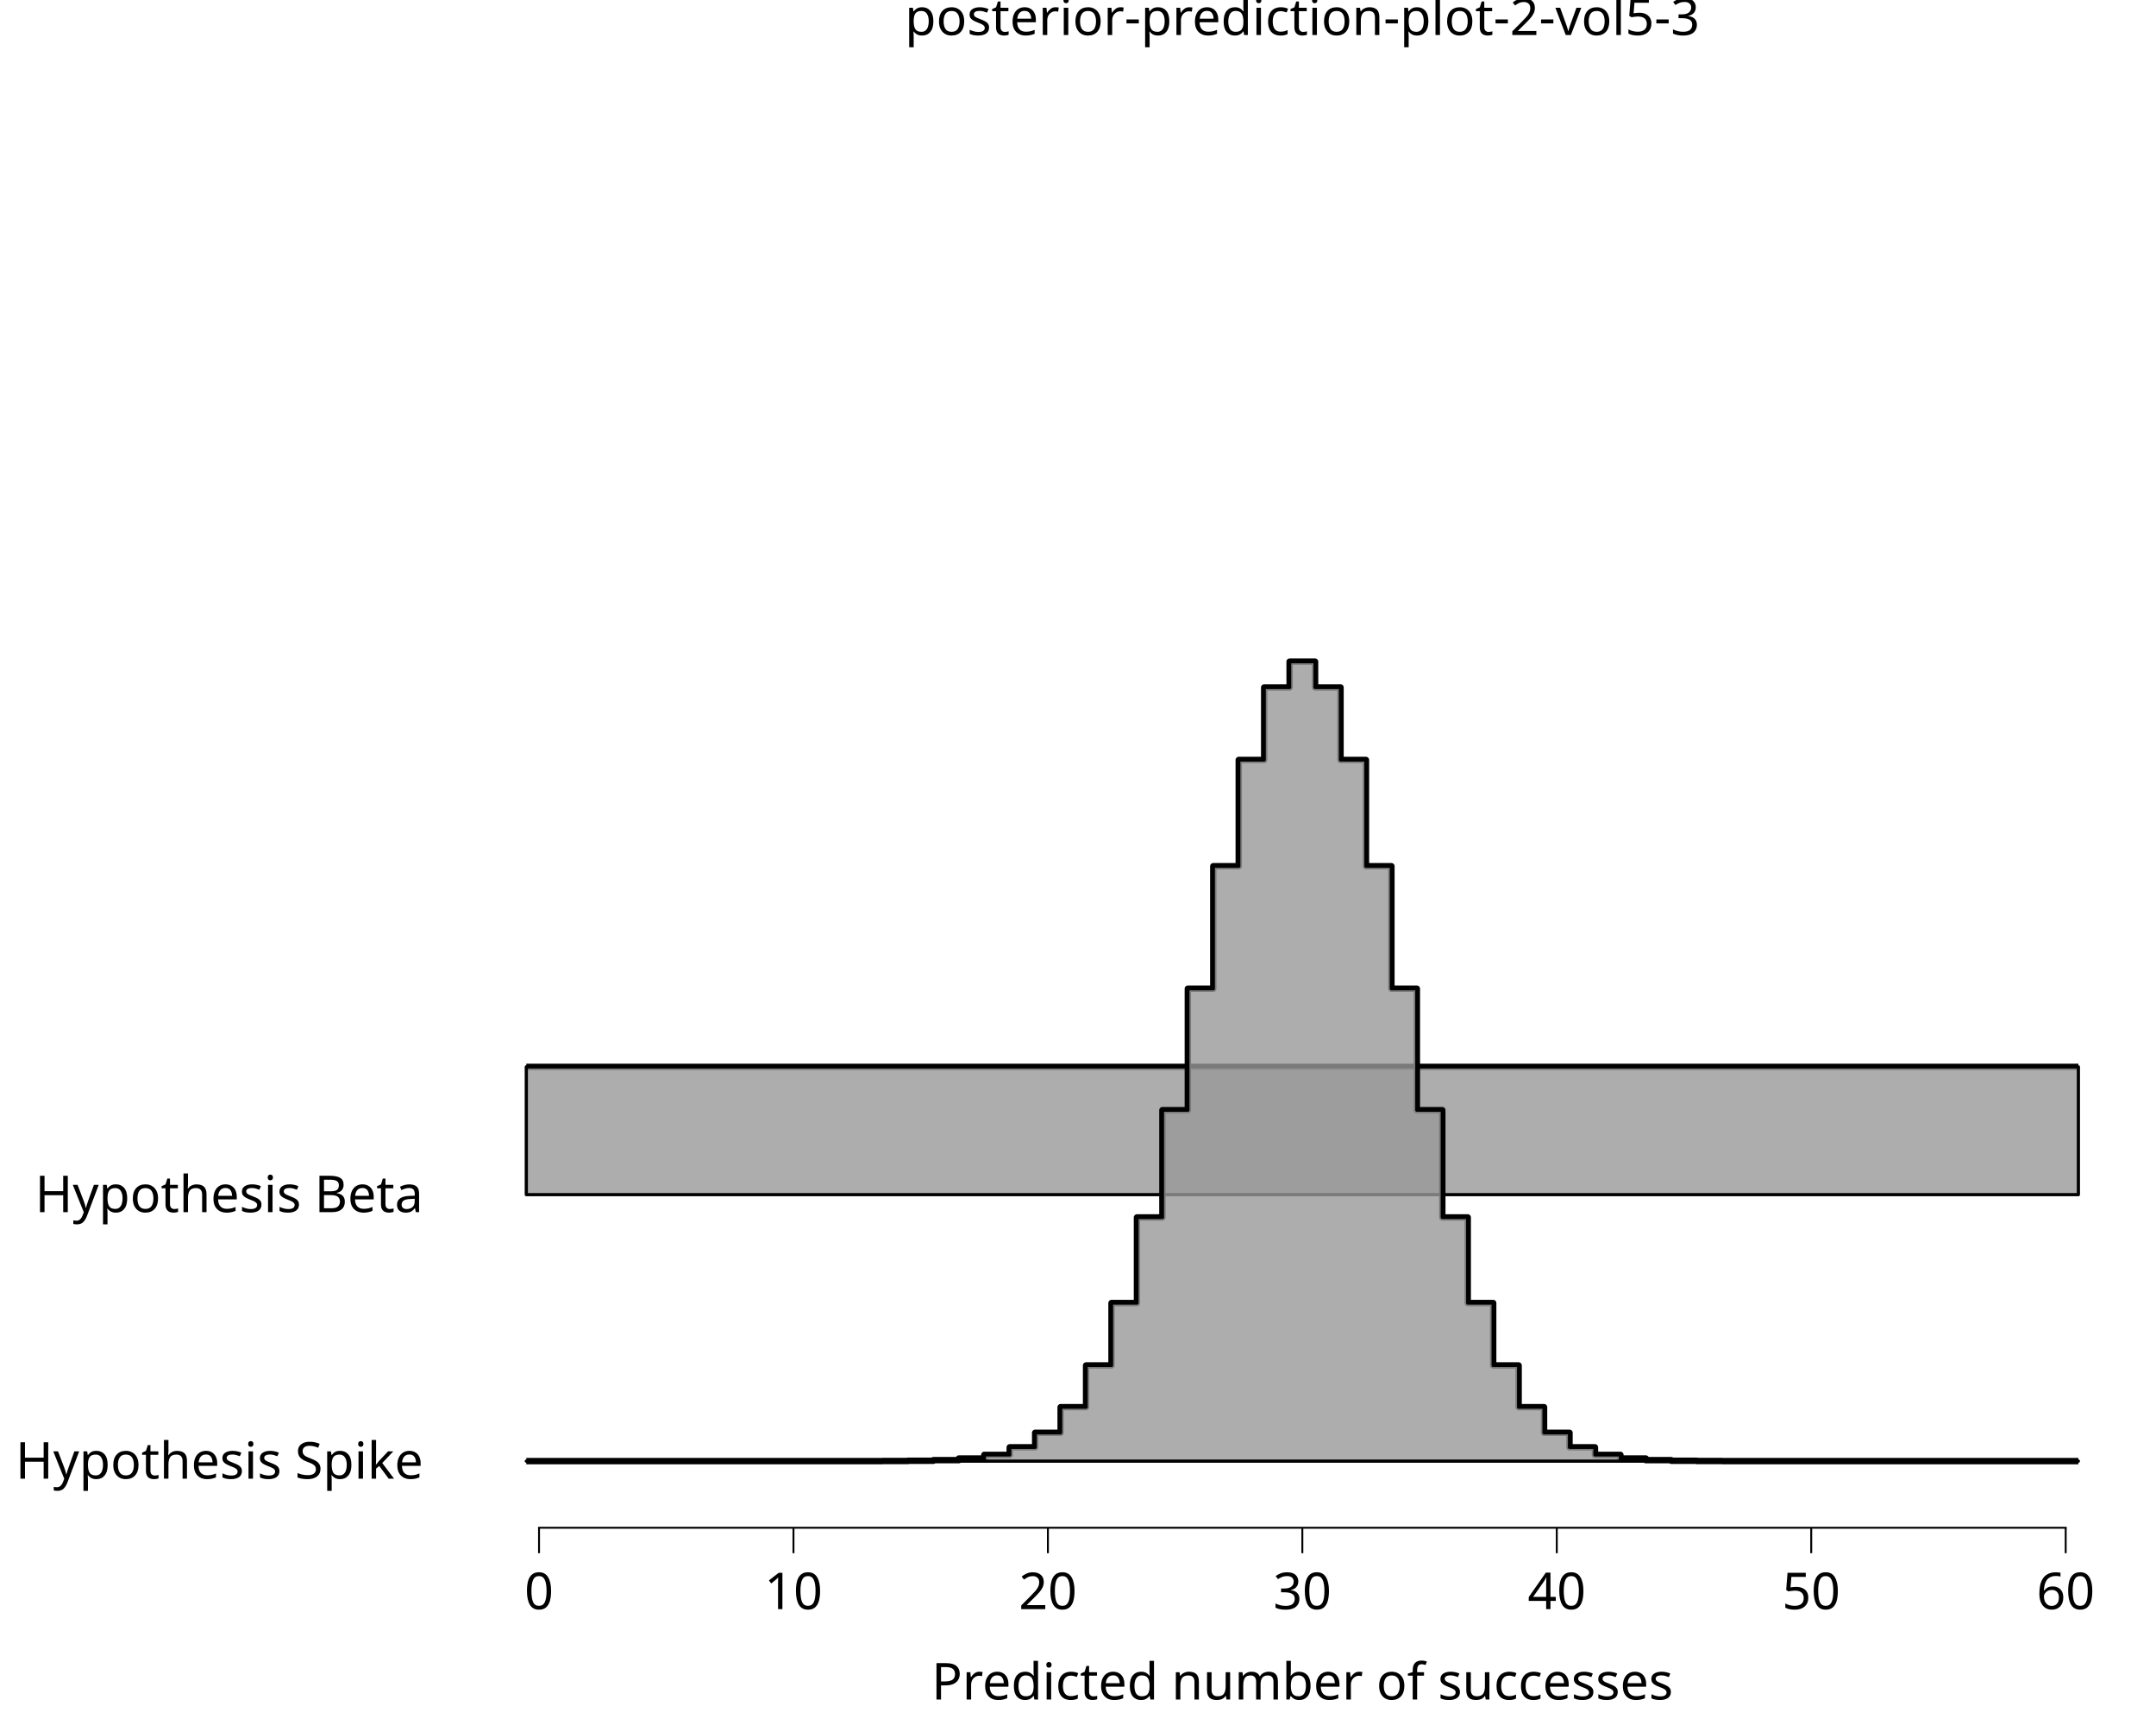
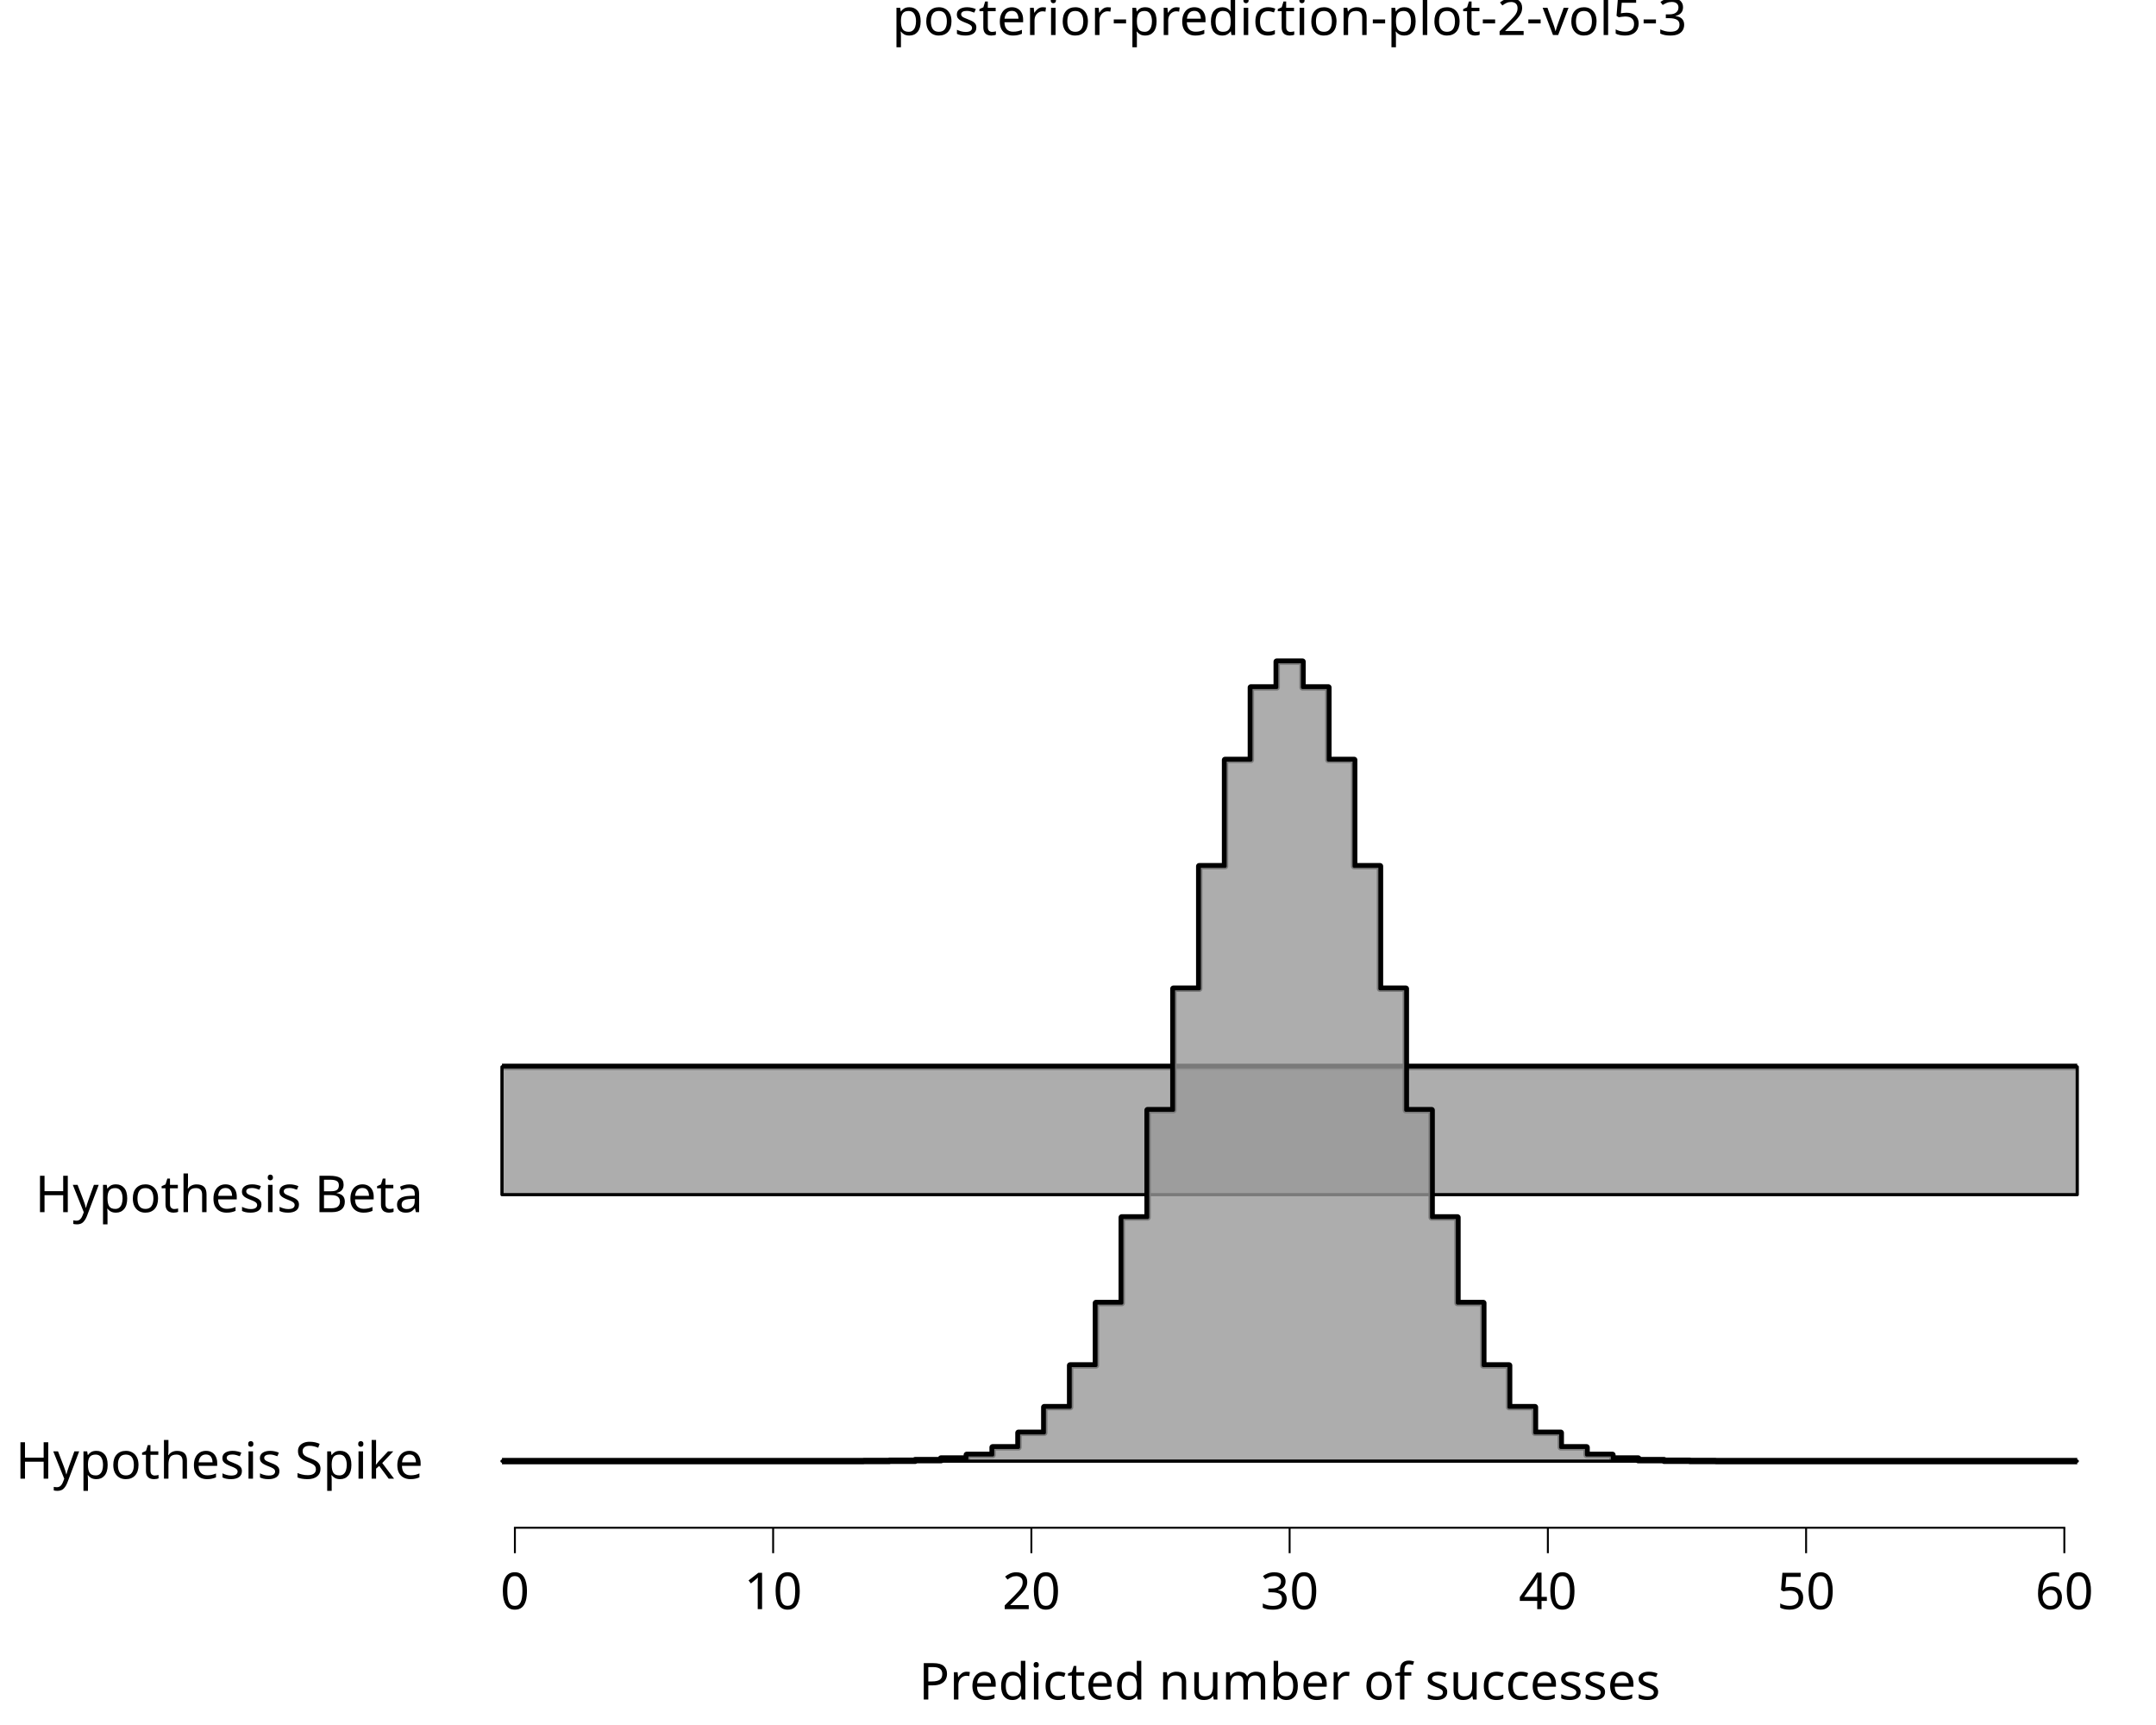
<svg xmlns="http://www.w3.org/2000/svg" class="svglite" data-engine-version="2.0" width="720.00pt" height="576.00pt" viewBox="0 0 720.00 576.00">
  <defs>
    <style type="text/css">
    .svglite line, .svglite polyline, .svglite polygon, .svglite path, .svglite rect, .svglite circle {
      fill: none;
      stroke: #000000;
      stroke-linecap: round;
      stroke-linejoin: round;
      stroke-miterlimit: 10.00;
    }
  </style>
  </defs>
  <rect width="100%" height="100%" style="stroke: none; fill: #FFFFFF;" />
  <defs>
    <clipPath id="cpMC4wMHw3MjAuMDB8MC4wMHw1NzYuMDA=">
      <rect x="0.00" y="0.00" width="720.00" height="576.00" />
    </clipPath>
  </defs>
  <g clip-path="url(#cpMC4wMHw3MjAuMDB8MC4wMHw1NzYuMDA=)">
    <rect x="0.00" y="0.00" width="720.00" height="576.00" style="stroke-width: 10.67; stroke: none;" />
-     <rect x="149.84" y="20.71" width="570.16" height="489.43" style="stroke-width: 10.67; stroke: none;" />
-     <polyline points="175.76,356.24 184.26,356.24 184.26,356.24 192.75,356.24 192.75,356.24 201.25,356.24 201.25,356.24 209.75,356.24 209.75,356.24 218.24,356.24 218.24,356.24 226.74,356.24 226.74,356.24 235.24,356.24 235.24,356.24 243.74,356.24 243.74,356.24 252.23,356.24 252.23,356.24 260.73,356.24 260.73,356.24 269.23,356.24 269.23,356.24 277.72,356.24 277.72,356.24 286.22,356.24 286.22,356.24 294.72,356.24 294.72,356.24 303.22,356.24 303.22,356.24 311.71,356.24 311.71,356.24 320.21,356.24 320.21,356.24 328.71,356.24 328.71,356.24 337.20,356.24 337.20,356.24 345.70,356.24 345.70,356.24 354.20,356.24 354.20,356.24 362.70,356.24 362.70,356.24 371.19,356.24 371.19,356.24 379.69,356.24 379.69,356.24 388.19,356.24 388.19,356.24 396.68,356.24 396.68,356.24 405.18,356.24 405.18,356.24 413.68,356.24 413.68,356.24 422.18,356.24 422.18,356.24 430.67,356.24 430.67,356.24 439.17,356.24 439.17,356.24 447.67,356.24 447.67,356.24 456.16,356.24 456.16,356.24 464.66,356.24 464.66,356.24 473.16,356.24 473.16,356.24 481.66,356.24 481.66,356.24 490.15,356.24 490.15,356.24 498.65,356.24 498.65,356.24 507.15,356.24 507.15,356.24 515.64,356.24 515.64,356.24 524.14,356.24 524.14,356.24 532.64,356.24 532.64,356.24 541.14,356.24 541.14,356.24 549.63,356.24 549.63,356.24 558.13,356.24 558.13,356.24 566.63,356.24 566.63,356.24 575.12,356.24 575.12,356.24 583.62,356.24 583.62,356.24 592.12,356.24 592.12,356.24 600.62,356.24 600.62,356.24 609.11,356.24 609.11,356.24 617.61,356.24 617.61,356.24 626.11,356.24 626.11,356.24 634.60,356.24 634.60,356.24 643.10,356.24 643.10,356.24 651.60,356.24 651.60,356.24 660.10,356.24 660.10,356.24 668.59,356.24 668.59,356.24 677.09,356.24 677.09,356.24 685.59,356.24 685.59,356.24 694.08,356.24 " style="stroke-width: 2.13; stroke-linecap: butt;" />
-     <polygon points="175.76,398.91 175.76,356.24 184.26,356.24 184.26,356.24 192.75,356.24 192.75,356.24 201.25,356.24 201.25,356.24 209.75,356.24 209.75,356.24 218.24,356.24 218.24,356.24 226.74,356.24 226.74,356.24 235.24,356.24 235.24,356.24 243.74,356.24 243.74,356.24 252.23,356.24 252.23,356.24 260.73,356.24 260.73,356.24 269.23,356.24 269.23,356.24 277.72,356.24 277.72,356.24 286.22,356.24 286.22,356.24 294.72,356.24 294.72,356.24 303.22,356.24 303.22,356.24 311.71,356.24 311.71,356.24 320.21,356.24 320.21,356.24 328.71,356.24 328.71,356.24 337.20,356.24 337.20,356.24 345.70,356.24 345.70,356.24 354.20,356.24 354.20,356.24 362.70,356.24 362.70,356.24 371.19,356.24 371.19,356.24 379.69,356.24 379.69,356.24 388.19,356.24 388.19,356.24 396.68,356.24 396.68,356.24 405.18,356.24 405.18,356.24 413.68,356.24 413.68,356.24 422.18,356.24 422.18,356.24 430.67,356.24 430.67,356.24 439.17,356.24 439.17,356.24 447.67,356.24 447.67,356.24 456.16,356.24 456.16,356.24 464.66,356.24 464.66,356.24 473.16,356.24 473.16,356.24 481.66,356.24 481.66,356.24 490.15,356.24 490.15,356.24 498.65,356.24 498.65,356.24 507.15,356.24 507.15,356.24 515.64,356.24 515.64,356.24 524.14,356.24 524.14,356.24 532.64,356.24 532.64,356.24 541.14,356.24 541.14,356.24 549.63,356.24 549.63,356.24 558.13,356.24 558.13,356.24 566.63,356.24 566.63,356.24 575.12,356.24 575.12,356.24 583.62,356.24 583.62,356.24 592.12,356.24 592.12,356.24 600.62,356.24 600.62,356.24 609.11,356.24 609.11,356.24 617.61,356.24 617.61,356.24 626.11,356.24 626.11,356.24 634.60,356.24 634.60,356.24 643.10,356.24 643.10,356.24 651.60,356.24 651.60,356.24 660.10,356.24 660.10,356.24 668.59,356.24 668.59,356.24 677.09,356.24 677.09,356.24 685.59,356.24 685.59,356.24 694.08,356.24 694.08,398.91 " style="stroke-width: 1.07; stroke-linecap: butt; fill: #999999; fill-opacity: 0.80;" />
-     <polyline points="175.76,487.89 184.26,487.89 184.26,487.89 192.75,487.89 192.75,487.89 201.25,487.89 201.25,487.89 209.75,487.89 209.75,487.89 218.24,487.89 218.24,487.89 226.74,487.89 226.74,487.89 235.24,487.89 235.24,487.89 243.74,487.89 243.74,487.89 252.23,487.89 252.23,487.89 260.73,487.89 260.73,487.89 269.23,487.89 269.23,487.89 277.72,487.89 277.72,487.89 286.22,487.89 286.22,487.88 294.72,487.88 294.72,487.85 303.22,487.85 303.22,487.77 311.71,487.77 311.71,487.56 320.21,487.56 320.21,487.02 328.71,487.02 328.71,485.80 337.20,485.80 337.20,483.28 345.70,483.28 345.70,478.43 354.20,478.43 354.20,469.87 362.70,469.87 362.70,455.94 371.19,455.94 371.19,435.10 379.69,435.10 379.69,406.51 388.19,406.51 388.19,370.70 396.68,370.70 396.68,330.14 405.18,330.14 405.18,289.24 413.68,289.24 413.68,253.76 422.18,253.76 422.18,229.54 430.67,229.54 430.67,220.93 439.17,220.93 439.17,229.54 447.67,229.54 447.67,253.76 456.16,253.76 456.16,289.24 464.66,289.24 464.66,330.14 473.16,330.14 473.16,370.70 481.66,370.70 481.66,406.51 490.15,406.51 490.15,435.10 498.65,435.10 498.65,455.94 507.15,455.94 507.15,469.87 515.64,469.87 515.64,478.43 524.14,478.43 524.14,483.28 532.64,483.28 532.64,485.80 541.14,485.80 541.14,487.02 549.63,487.02 549.63,487.56 558.13,487.56 558.13,487.77 566.63,487.77 566.63,487.85 575.12,487.85 575.12,487.88 583.62,487.88 583.62,487.89 592.12,487.89 592.12,487.89 600.62,487.89 600.62,487.89 609.11,487.89 609.11,487.89 617.61,487.89 617.61,487.89 626.11,487.89 626.11,487.89 634.60,487.89 634.60,487.89 643.10,487.89 643.10,487.89 651.60,487.89 651.60,487.89 660.10,487.89 660.10,487.89 668.59,487.89 668.59,487.89 677.09,487.89 677.09,487.89 685.59,487.89 685.59,487.89 694.08,487.89 " style="stroke-width: 2.13; stroke-linecap: butt;" />
-     <polygon points="175.76,487.89 175.76,487.89 184.26,487.89 184.26,487.89 192.75,487.89 192.75,487.89 201.25,487.89 201.25,487.89 209.75,487.89 209.75,487.89 218.24,487.89 218.24,487.89 226.74,487.89 226.74,487.89 235.24,487.89 235.24,487.89 243.74,487.89 243.74,487.89 252.23,487.89 252.23,487.89 260.73,487.89 260.73,487.89 269.23,487.89 269.23,487.89 277.72,487.89 277.72,487.89 286.22,487.89 286.22,487.88 294.72,487.88 294.72,487.85 303.22,487.85 303.22,487.77 311.71,487.77 311.71,487.56 320.21,487.56 320.21,487.02 328.71,487.02 328.71,485.80 337.20,485.80 337.20,483.28 345.70,483.28 345.70,478.43 354.20,478.43 354.20,469.87 362.70,469.87 362.70,455.94 371.19,455.94 371.19,435.10 379.69,435.10 379.69,406.51 388.19,406.51 388.19,370.70 396.68,370.70 396.68,330.14 405.18,330.14 405.18,289.24 413.68,289.24 413.68,253.76 422.18,253.76 422.18,229.54 430.67,229.54 430.67,220.93 439.17,220.93 439.17,229.54 447.67,229.54 447.67,253.76 456.16,253.76 456.16,289.24 464.66,289.24 464.66,330.14 473.16,330.14 473.16,370.70 481.66,370.70 481.66,406.51 490.15,406.51 490.15,435.10 498.65,435.10 498.65,455.94 507.15,455.94 507.15,469.87 515.64,469.87 515.64,478.43 524.14,478.43 524.14,483.28 532.64,483.28 532.64,485.80 541.14,485.80 541.14,487.02 549.63,487.02 549.63,487.56 558.13,487.56 558.13,487.77 566.63,487.77 566.63,487.85 575.12,487.85 575.12,487.88 583.62,487.88 583.62,487.89 592.12,487.89 592.12,487.89 600.62,487.89 600.62,487.89 609.11,487.89 609.11,487.89 617.61,487.89 617.61,487.89 626.11,487.89 626.11,487.89 634.60,487.89 634.60,487.89 643.10,487.89 643.10,487.89 651.60,487.89 651.60,487.89 660.10,487.89 660.10,487.89 668.59,487.89 668.59,487.89 677.09,487.89 677.09,487.89 685.59,487.89 685.59,487.89 694.08,487.89 694.08,487.89 " style="stroke-width: 1.07; stroke-linecap: butt; fill: #999999; fill-opacity: 0.80;" />
-     <line x1="179.69" y1="510.14" x2="690.15" y2="510.14" style="stroke-width: 0.64; stroke-linecap: butt;" />
-     <rect x="149.84" y="20.71" width="570.16" height="489.43" style="stroke-width: 0.00; stroke: none;" />
+     <rect x="141.34" y="20.71" width="578.66" height="489.43" style="stroke-width: 10.67; stroke: none;" />
+     <polyline points="167.64,356.24 176.27,356.24 176.27,356.24 184.89,356.24 184.89,356.24 193.51,356.24 193.51,356.24 202.14,356.24 202.14,356.24 210.76,356.24 210.76,356.24 219.38,356.24 219.38,356.24 228.01,356.24 228.01,356.24 236.63,356.24 236.63,356.24 245.26,356.24 245.26,356.24 253.88,356.24 253.88,356.24 262.50,356.24 262.50,356.24 271.13,356.24 271.13,356.24 279.75,356.24 279.75,356.24 288.38,356.24 288.38,356.24 297.00,356.24 297.00,356.24 305.62,356.24 305.62,356.24 314.25,356.24 314.25,356.24 322.87,356.24 322.87,356.24 331.49,356.24 331.49,356.24 340.12,356.24 340.12,356.24 348.74,356.24 348.74,356.24 357.37,356.24 357.37,356.24 365.99,356.24 365.99,356.24 374.61,356.24 374.61,356.24 383.24,356.24 383.24,356.24 391.86,356.24 391.86,356.24 400.49,356.24 400.49,356.24 409.11,356.24 409.11,356.24 417.73,356.24 417.73,356.24 426.36,356.24 426.36,356.24 434.98,356.24 434.98,356.24 443.61,356.24 443.61,356.24 452.23,356.24 452.23,356.24 460.85,356.24 460.85,356.24 469.48,356.24 469.48,356.24 478.10,356.24 478.10,356.24 486.72,356.24 486.72,356.24 495.35,356.24 495.35,356.24 503.97,356.24 503.97,356.24 512.60,356.24 512.60,356.24 521.22,356.24 521.22,356.24 529.84,356.24 529.84,356.24 538.47,356.24 538.47,356.24 547.09,356.24 547.09,356.24 555.72,356.24 555.72,356.24 564.34,356.24 564.34,356.24 572.96,356.24 572.96,356.24 581.59,356.24 581.59,356.24 590.21,356.24 590.21,356.24 598.83,356.24 598.83,356.24 607.46,356.24 607.46,356.24 616.08,356.24 616.08,356.24 624.71,356.24 624.71,356.24 633.33,356.24 633.33,356.24 641.95,356.24 641.95,356.24 650.58,356.24 650.58,356.24 659.20,356.24 659.20,356.24 667.83,356.24 667.83,356.24 676.45,356.24 676.45,356.24 685.07,356.24 685.07,356.24 693.70,356.24 " style="stroke-width: 2.13; stroke-linecap: butt;" />
+     <polygon points="167.64,398.91 167.64,356.24 176.27,356.24 176.27,356.24 184.89,356.24 184.89,356.24 193.51,356.24 193.51,356.24 202.14,356.24 202.14,356.24 210.76,356.24 210.76,356.24 219.38,356.24 219.38,356.24 228.01,356.24 228.01,356.24 236.63,356.24 236.63,356.24 245.26,356.24 245.26,356.24 253.88,356.24 253.88,356.24 262.50,356.24 262.50,356.24 271.13,356.24 271.13,356.24 279.75,356.24 279.75,356.24 288.38,356.24 288.38,356.24 297.00,356.24 297.00,356.24 305.62,356.24 305.62,356.24 314.25,356.24 314.25,356.24 322.87,356.24 322.87,356.24 331.49,356.24 331.49,356.24 340.12,356.24 340.12,356.24 348.74,356.24 348.74,356.24 357.37,356.24 357.37,356.24 365.99,356.24 365.99,356.24 374.61,356.24 374.61,356.24 383.24,356.24 383.24,356.24 391.86,356.24 391.86,356.24 400.49,356.24 400.49,356.24 409.11,356.24 409.11,356.24 417.73,356.24 417.73,356.24 426.36,356.24 426.36,356.24 434.98,356.24 434.98,356.24 443.61,356.24 443.61,356.24 452.23,356.24 452.23,356.24 460.85,356.24 460.85,356.24 469.48,356.24 469.48,356.24 478.10,356.24 478.10,356.24 486.72,356.24 486.72,356.24 495.35,356.24 495.35,356.24 503.97,356.24 503.97,356.24 512.60,356.24 512.60,356.24 521.22,356.24 521.22,356.24 529.84,356.24 529.84,356.24 538.47,356.24 538.47,356.24 547.09,356.24 547.09,356.24 555.72,356.24 555.72,356.24 564.34,356.24 564.34,356.24 572.96,356.24 572.96,356.24 581.59,356.24 581.59,356.24 590.21,356.24 590.21,356.24 598.83,356.24 598.83,356.24 607.46,356.24 607.46,356.24 616.08,356.24 616.08,356.24 624.71,356.24 624.71,356.24 633.33,356.24 633.33,356.24 641.95,356.24 641.95,356.24 650.58,356.24 650.58,356.24 659.20,356.24 659.20,356.24 667.83,356.24 667.83,356.24 676.45,356.24 676.45,356.24 685.07,356.24 685.07,356.24 693.70,356.24 693.70,398.91 " style="stroke-width: 1.07; stroke-linecap: butt; fill: #999999; fill-opacity: 0.80;" />
+     <polyline points="167.64,487.89 176.27,487.89 176.27,487.89 184.89,487.89 184.89,487.89 193.51,487.89 193.51,487.89 202.14,487.89 202.14,487.89 210.76,487.89 210.76,487.89 219.38,487.89 219.38,487.89 228.01,487.89 228.01,487.89 236.63,487.89 236.63,487.89 245.26,487.89 245.26,487.89 253.88,487.89 253.88,487.89 262.50,487.89 262.50,487.89 271.13,487.89 271.13,487.89 279.75,487.89 279.75,487.88 288.38,487.88 288.38,487.85 297.00,487.85 297.00,487.77 305.62,487.77 305.62,487.56 314.25,487.56 314.25,487.02 322.87,487.02 322.87,485.80 331.49,485.80 331.49,483.28 340.12,483.28 340.12,478.43 348.74,478.43 348.74,469.87 357.37,469.87 357.37,455.94 365.99,455.94 365.99,435.10 374.61,435.10 374.61,406.51 383.24,406.51 383.24,370.70 391.86,370.70 391.86,330.14 400.49,330.14 400.49,289.24 409.11,289.24 409.11,253.76 417.73,253.76 417.73,229.54 426.36,229.54 426.36,220.93 434.98,220.93 434.98,229.54 443.61,229.54 443.61,253.76 452.23,253.76 452.23,289.24 460.85,289.24 460.85,330.14 469.48,330.14 469.48,370.70 478.10,370.70 478.10,406.51 486.72,406.51 486.72,435.10 495.35,435.10 495.35,455.94 503.97,455.94 503.97,469.87 512.60,469.87 512.60,478.43 521.22,478.43 521.22,483.28 529.84,483.28 529.84,485.80 538.47,485.80 538.47,487.02 547.09,487.02 547.09,487.56 555.72,487.56 555.72,487.77 564.34,487.77 564.34,487.85 572.96,487.85 572.96,487.88 581.59,487.88 581.59,487.89 590.21,487.89 590.21,487.89 598.83,487.89 598.83,487.89 607.46,487.89 607.46,487.89 616.08,487.89 616.08,487.89 624.71,487.89 624.71,487.89 633.33,487.89 633.33,487.89 641.95,487.89 641.95,487.89 650.58,487.89 650.58,487.89 659.20,487.89 659.20,487.89 667.83,487.89 667.83,487.89 676.45,487.89 676.45,487.89 685.07,487.89 685.07,487.89 693.70,487.89 " style="stroke-width: 2.13; stroke-linecap: butt;" />
+     <polygon points="167.64,487.89 167.64,487.89 176.27,487.89 176.27,487.89 184.89,487.89 184.89,487.89 193.51,487.89 193.51,487.89 202.14,487.89 202.14,487.89 210.76,487.89 210.76,487.89 219.38,487.89 219.38,487.89 228.01,487.89 228.01,487.89 236.63,487.89 236.63,487.89 245.26,487.89 245.26,487.89 253.88,487.89 253.88,487.89 262.50,487.89 262.50,487.89 271.13,487.89 271.13,487.89 279.75,487.89 279.75,487.88 288.38,487.88 288.38,487.85 297.00,487.85 297.00,487.77 305.62,487.77 305.62,487.56 314.25,487.56 314.25,487.02 322.87,487.02 322.87,485.80 331.49,485.80 331.49,483.28 340.12,483.28 340.12,478.43 348.74,478.43 348.74,469.87 357.37,469.87 357.37,455.94 365.99,455.94 365.99,435.10 374.61,435.10 374.61,406.51 383.24,406.51 383.24,370.70 391.86,370.70 391.86,330.14 400.49,330.14 400.49,289.24 409.11,289.24 409.11,253.76 417.73,253.76 417.73,229.54 426.36,229.54 426.36,220.93 434.98,220.93 434.98,229.54 443.61,229.54 443.61,253.76 452.23,253.76 452.23,289.24 460.85,289.24 460.85,330.14 469.48,330.14 469.48,370.70 478.10,370.70 478.10,406.51 486.72,406.51 486.72,435.10 495.35,435.10 495.35,455.94 503.97,455.94 503.97,469.87 512.60,469.87 512.60,478.43 521.22,478.43 521.22,483.28 529.84,483.28 529.84,485.80 538.47,485.80 538.47,487.02 547.09,487.02 547.09,487.56 555.72,487.56 555.72,487.77 564.34,487.77 564.34,487.85 572.96,487.85 572.96,487.88 581.59,487.88 581.59,487.89 590.21,487.89 590.21,487.89 598.83,487.89 598.83,487.89 607.46,487.89 607.46,487.89 616.08,487.89 616.08,487.89 624.71,487.89 624.71,487.89 633.33,487.89 633.33,487.89 641.95,487.89 641.95,487.89 650.58,487.89 650.58,487.89 659.20,487.89 659.20,487.89 667.83,487.89 667.83,487.89 676.45,487.89 676.45,487.89 685.07,487.89 685.07,487.89 693.70,487.89 693.70,487.89 " style="stroke-width: 1.07; stroke-linecap: butt; fill: #999999; fill-opacity: 0.80;" />
+     <line x1="171.63" y1="510.14" x2="689.70" y2="510.14" style="stroke-width: 0.64; stroke-linecap: butt;" />
+     <rect x="141.34" y="20.71" width="578.66" height="489.43" style="stroke-width: 0.00; stroke: none;" />
    <text x="141.34" y="493.74" text-anchor="end" style="font-size: 17.00px; font-family: sans;" textLength="131.38px" lengthAdjust="spacingAndGlyphs">Hypothesis Spike</text>
    <text x="141.34" y="404.75" text-anchor="end" style="font-size: 17.00px; font-family: sans;" textLength="123.82px" lengthAdjust="spacingAndGlyphs">Hypothesis Beta</text>
-     <polyline points="149.84,510.14 720.00,510.14 " style="stroke-width: 0.00; stroke: none; stroke-linecap: butt;" />
-     <polyline points="180.01,518.64 180.01,510.14 " style="stroke-width: 0.64; stroke-linecap: butt;" />
-     <polyline points="264.98,518.64 264.98,510.14 " style="stroke-width: 0.64; stroke-linecap: butt;" />
-     <polyline points="349.95,518.64 349.95,510.14 " style="stroke-width: 0.64; stroke-linecap: butt;" />
-     <polyline points="434.92,518.64 434.92,510.14 " style="stroke-width: 0.64; stroke-linecap: butt;" />
-     <polyline points="519.89,518.64 519.89,510.14 " style="stroke-width: 0.64; stroke-linecap: butt;" />
-     <polyline points="604.86,518.64 604.86,510.14 " style="stroke-width: 0.64; stroke-linecap: butt;" />
-     <polyline points="689.84,518.64 689.84,510.14 " style="stroke-width: 0.64; stroke-linecap: butt;" />
-     <text x="180.01" y="537.32" text-anchor="middle" style="font-size: 17.00px; font-family: sans;" textLength="9.46px" lengthAdjust="spacingAndGlyphs">0</text>
-     <text x="264.98" y="537.32" text-anchor="middle" style="font-size: 17.00px; font-family: sans;" textLength="18.91px" lengthAdjust="spacingAndGlyphs">10</text>
-     <text x="349.95" y="537.32" text-anchor="middle" style="font-size: 17.00px; font-family: sans;" textLength="18.91px" lengthAdjust="spacingAndGlyphs">20</text>
-     <text x="434.92" y="537.32" text-anchor="middle" style="font-size: 17.00px; font-family: sans;" textLength="18.91px" lengthAdjust="spacingAndGlyphs">30</text>
-     <text x="519.89" y="537.32" text-anchor="middle" style="font-size: 17.00px; font-family: sans;" textLength="18.91px" lengthAdjust="spacingAndGlyphs">40</text>
-     <text x="604.86" y="537.32" text-anchor="middle" style="font-size: 17.00px; font-family: sans;" textLength="18.91px" lengthAdjust="spacingAndGlyphs">50</text>
-     <text x="689.84" y="537.32" text-anchor="middle" style="font-size: 17.00px; font-family: sans;" textLength="18.91px" lengthAdjust="spacingAndGlyphs">60</text>
-     <text x="434.92" y="567.49" text-anchor="middle" style="font-size: 17.00px; font-family: sans;" textLength="237.23px" lengthAdjust="spacingAndGlyphs">Predicted number of successes</text>
-     <text x="434.92" y="11.70" text-anchor="middle" style="font-size: 17.00px; font-family: sans;" textLength="245.68px" lengthAdjust="spacingAndGlyphs">posterior-prediction-plot-2-vol5-3</text>
+     <polyline points="141.34,510.14 720.00,510.14 " style="stroke-width: 0.00; stroke: none; stroke-linecap: butt;" />
+     <polyline points="171.95,518.64 171.95,510.14 " style="stroke-width: 0.64; stroke-linecap: butt;" />
+     <polyline points="258.19,518.64 258.19,510.14 " style="stroke-width: 0.64; stroke-linecap: butt;" />
+     <polyline points="344.43,518.64 344.43,510.14 " style="stroke-width: 0.64; stroke-linecap: butt;" />
+     <polyline points="430.67,518.64 430.67,510.14 " style="stroke-width: 0.64; stroke-linecap: butt;" />
+     <polyline points="516.91,518.64 516.91,510.14 " style="stroke-width: 0.64; stroke-linecap: butt;" />
+     <polyline points="603.15,518.64 603.15,510.14 " style="stroke-width: 0.64; stroke-linecap: butt;" />
+     <polyline points="689.39,518.64 689.39,510.14 " style="stroke-width: 0.64; stroke-linecap: butt;" />
+     <text x="171.95" y="537.32" text-anchor="middle" style="font-size: 17.00px; font-family: sans;" textLength="9.46px" lengthAdjust="spacingAndGlyphs">0</text>
+     <text x="258.19" y="537.32" text-anchor="middle" style="font-size: 17.00px; font-family: sans;" textLength="18.91px" lengthAdjust="spacingAndGlyphs">10</text>
+     <text x="344.43" y="537.32" text-anchor="middle" style="font-size: 17.00px; font-family: sans;" textLength="18.91px" lengthAdjust="spacingAndGlyphs">20</text>
+     <text x="430.67" y="537.32" text-anchor="middle" style="font-size: 17.00px; font-family: sans;" textLength="18.91px" lengthAdjust="spacingAndGlyphs">30</text>
+     <text x="516.91" y="537.32" text-anchor="middle" style="font-size: 17.00px; font-family: sans;" textLength="18.91px" lengthAdjust="spacingAndGlyphs">40</text>
+     <text x="603.15" y="537.32" text-anchor="middle" style="font-size: 17.00px; font-family: sans;" textLength="18.91px" lengthAdjust="spacingAndGlyphs">50</text>
+     <text x="689.39" y="537.32" text-anchor="middle" style="font-size: 17.00px; font-family: sans;" textLength="18.91px" lengthAdjust="spacingAndGlyphs">60</text>
+     <text x="430.67" y="567.49" text-anchor="middle" style="font-size: 17.00px; font-family: sans;" textLength="237.23px" lengthAdjust="spacingAndGlyphs">Predicted number of successes</text>
+     <text x="430.67" y="11.70" text-anchor="middle" style="font-size: 17.00px; font-family: sans;" textLength="245.68px" lengthAdjust="spacingAndGlyphs">posterior-prediction-plot-2-vol5-3</text>
  </g>
</svg>
